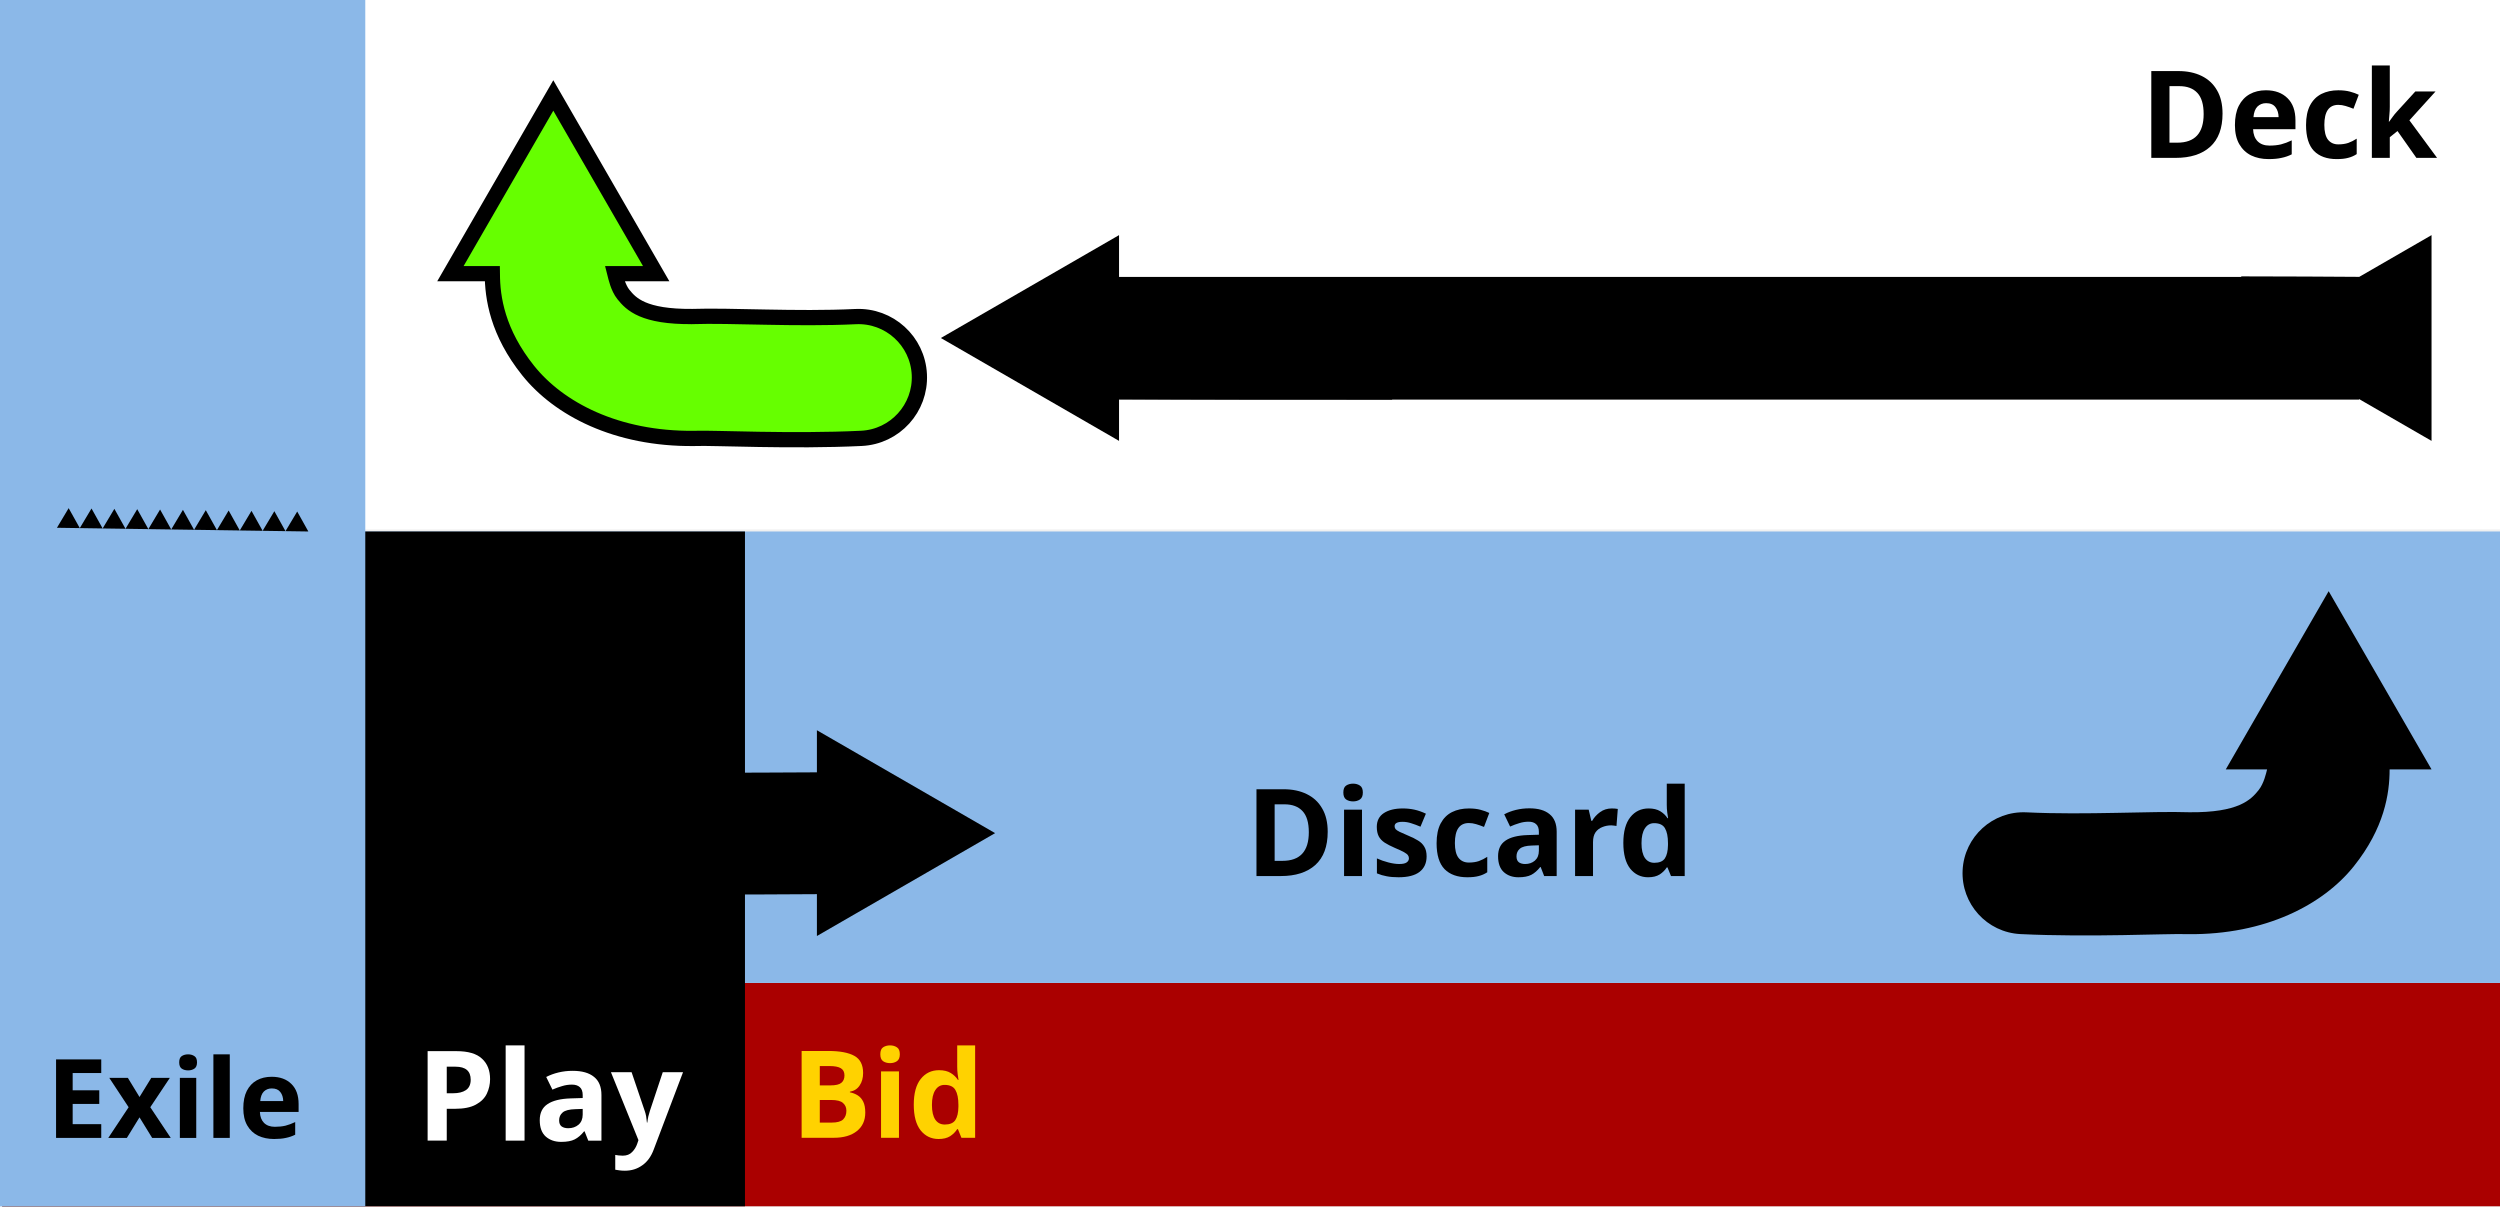
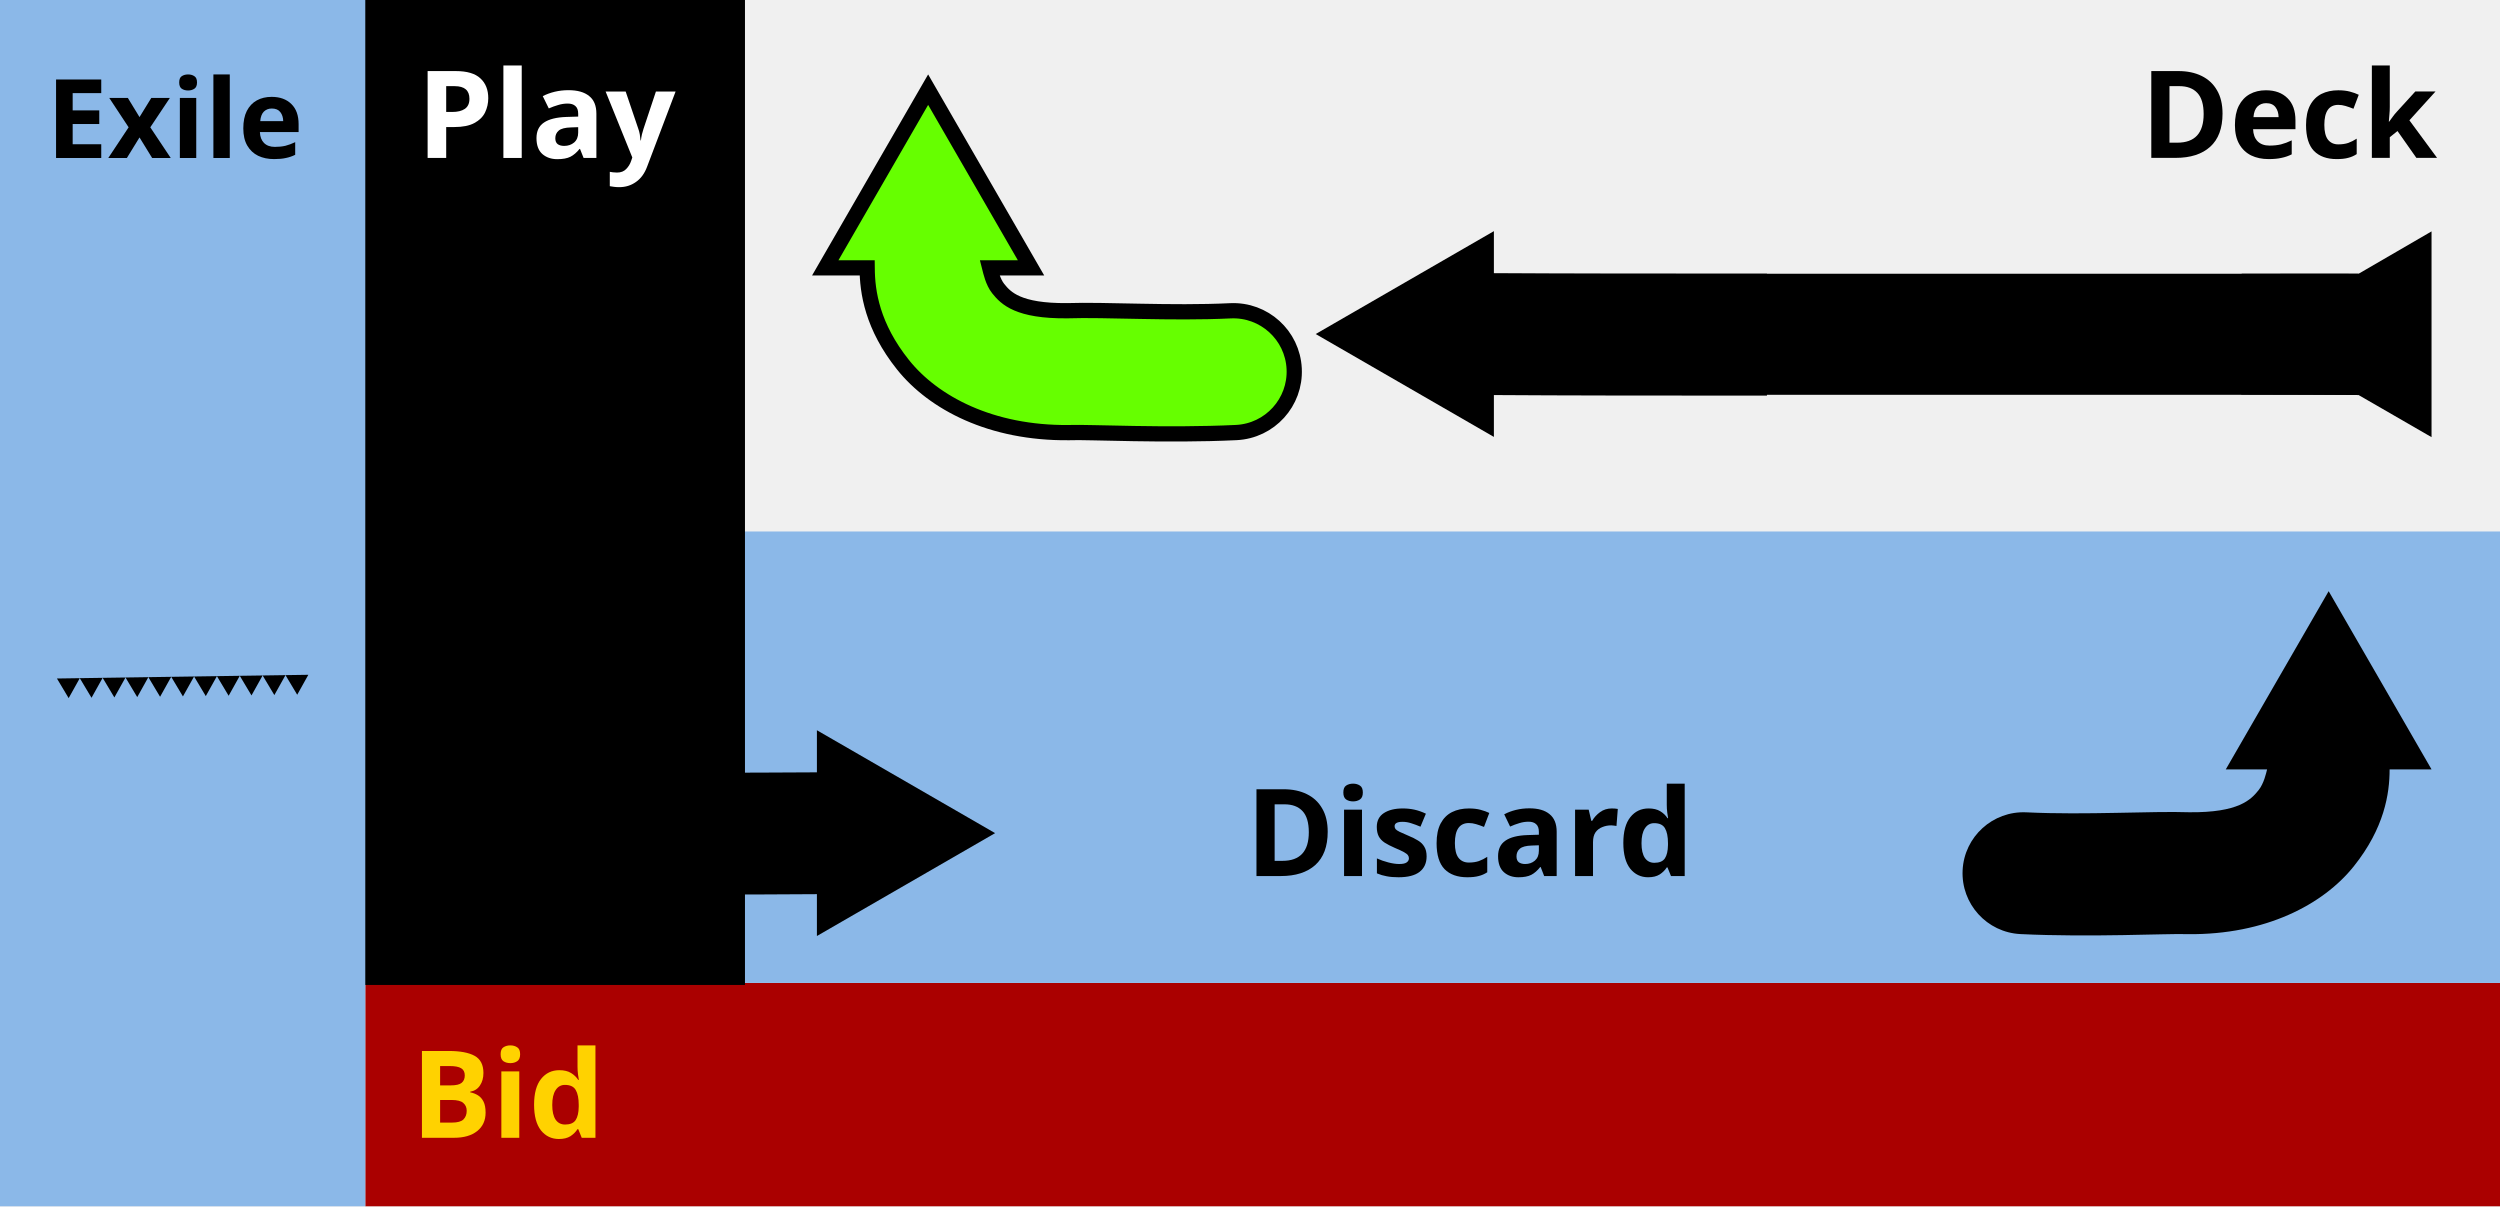
<svg xmlns="http://www.w3.org/2000/svg" width="1640.626" height="791.62" viewBox="0 0 1640.626 791.62" id="svg2" version="1.1" xml:space="preserve">
  <defs id="defs4" />
  <g id="layer1" transform="translate(643.7849,-990.1887)">
-     <g id="g4158" transform="matrix(2,0,0,2,-1800,-1412.362)">
-       <rect transform="rotate(90)" y="-1398.42" x="1523.8" height="819.632" width="73.285" id="rect4183-8-5-9-3-6-3-7-5-6-1-7-1-1-3-9-7-2-5-7-2-6-1-2-2" style="fill:#aa0000;fill-opacity:1;stroke:none;stroke-width:7.158;stroke-linecap:round;stroke-linejoin:round;stroke-miterlimit:4;stroke-dasharray:none;stroke-opacity:1" ry="0" />
-       <rect transform="rotate(90)" y="-1398.42" x="1375.669" height="819.632" width="148.131" id="rect4183-8-5-9-3-6-3-7-5-6-1-7-1-1-3-9-7-2-5-7-2-6-1-2-28-6" style="fill:#8bb8e8;fill-opacity:1;stroke:none;stroke-width:7.158;stroke-linecap:round;stroke-linejoin:round;stroke-miterlimit:4;stroke-dasharray:none;stroke-opacity:1" ry="0" />
-       <rect transform="rotate(90)" y="-822.551" x="1375.669" height="243.763" width="221.417" id="rect4183-8-5-9-3-6-3-7-5-6-1-7-1-1-3-9-7-2-5-7-2-6-1-2-28-9" style="fill:#000000;fill-opacity:1;stroke:none;stroke-width:5.37;stroke-linecap:round;stroke-linejoin:miter;stroke-miterlimit:4;stroke-dasharray:none;stroke-opacity:1" ry="0" />
-       <g id="g4546" transform="matrix(1.79048,0,0,1.112238,987.1999,-333.313)" style="fill:#b3b3b3" />
-       <g id="g4546-2" transform="matrix(1.79048,0,0,1.112238,1002.289,-238.3101)" style="fill:#b3b3b3" />
-       <g id="g4546-6" transform="matrix(1.79048,0,0,1.112238,860.8159,-50.08474)" style="fill:#b3b3b3" />
-       <g aria-label="SHIP" transform="matrix(0,0.3733333,-0.3733333,0,1081.122,1034.918)" id="text2762" style="font-weight:bold;font-size:85.77px;line-height:1.25;-inkscape-font-specification:'sans-serif, Bold';fill:#ffffff;stroke-width:1.339" />
-       <g id="g4546-60" transform="matrix(1.79048,0,0,1.112238,1002.289,70.54103)" style="fill:#b3b3b3" />
-       <g aria-label="SHIP" transform="matrix(0,0.3733333,-0.3733333,0,1222.595,1155.544)" id="text2762-8" style="font-weight:bold;font-size:85.77px;line-height:1.25;-inkscape-font-specification:'sans-serif, Bold';fill:#ffffff;stroke-width:1.339" />
-       <rect transform="rotate(90)" y="-1398.42" x="1201.276" height="820.312" width="173.713" id="rect4183-8-5-9-3-6-3-7-5-6-1-7-1-1-3-9-7-2-5-7-2-6-1-2-28" style="fill:#ffffff;fill-opacity:1;stroke:none;stroke-width:7.119;stroke-linecap:round;stroke-linejoin:round;stroke-miterlimit:4;stroke-dasharray:none;stroke-opacity:1" ry="0" />
-       <g aria-label="Deck " transform="matrix(1.094299,0,0,1.105731,-110.2742,-123.2605)" id="text15701-9" style="font-weight:600;font-size:36.079px;line-height:1.25;font-family:FreeSans;-inkscape-font-specification:'FreeSans, Semi-Bold';stroke-width:0.455">
-         <path d="m 1295.489,1231.599 q 0,6.53 -3.716,9.85 -3.68,3.283 -10.355,3.283 h -7.288 v -25.76 h 8.082 q 4.041,0 6.999,1.443 2.995,1.443 4.618,4.257 1.66,2.778 1.66,6.927 z m -5.664,0.144 q 0,-4.293 -1.876,-6.278 -1.876,-2.02 -5.448,-2.02 h -2.922 v 16.777 h 2.345 q 7.901,0 7.901,-8.479 z" id="path13756" />
-         <path d="m 1308.514,1224.672 q 4.077,0 6.458,2.345 2.381,2.309 2.381,6.602 v 2.598 h -12.7 q 0.072,2.273 1.335,3.572 1.299,1.299 3.572,1.299 1.912,0 3.464,-0.361 1.551,-0.397 3.211,-1.191 v 4.149 q -1.443,0.722 -3.067,1.046 -1.587,0.361 -3.861,0.361 -2.958,0 -5.231,-1.082 -2.273,-1.119 -3.572,-3.355 -1.299,-2.237 -1.299,-5.628 0,-3.464 1.155,-5.737 1.191,-2.309 3.283,-3.464 2.093,-1.155 4.871,-1.155 z m 0.036,3.824 q -1.551,0 -2.598,1.01 -1.01,1.01 -1.191,3.139 h 7.54 q -0.036,-1.804 -0.938,-2.958 -0.902,-1.191 -2.814,-1.191 z" id="path13758" />
-         <path d="m 1329.728,1245.093 q -4.402,0 -6.819,-2.417 -2.381,-2.453 -2.381,-7.685 0,-3.608 1.227,-5.881 1.227,-2.273 3.391,-3.355 2.201,-1.082 5.051,-1.082 2.02,0 3.5,0.397 1.515,0.397 2.634,0.938 l -1.587,4.149 q -1.263,-0.505 -2.381,-0.83 -1.082,-0.325 -2.165,-0.325 -4.185,0 -4.185,5.953 0,2.958 1.082,4.365 1.118,1.407 3.103,1.407 1.696,0 2.994,-0.433 1.299,-0.469 2.526,-1.263 v 4.582 q -1.227,0.794 -2.598,1.119 -1.335,0.361 -3.392,0.361 z" id="path13760" />
-         <path d="m 1345.639,1229.579 q 0,1.118 -0.108,2.237 -0.072,1.082 -0.18,2.201 h 0.072 q 0.541,-0.758 1.118,-1.515 0.577,-0.794 1.227,-1.479 l 5.52,-5.989 h 6.061 l -7.829,8.551 8.298,11.148 h -6.206 l -5.664,-7.973 -2.309,1.84 v 6.133 h -5.376 v -27.42 h 5.376 z" id="path13762" />
+     <rect transform="rotate(90)" y="-996.841" x="1635.238" height="1400.908" width="146.571" id="rect4183-8-5-9-3-6-3-7-5-6-1-7-1-1-3-9-7-2-5-7-2-6-1-2-2" style="fill:#aa0000;fill-opacity:1;stroke:none;stroke-width:13.235;stroke-linecap:round;stroke-linejoin:round;stroke-miterlimit:4;stroke-dasharray:none;stroke-opacity:1" ry="0" />
+     <rect transform="rotate(90)" y="-996.841" x="1338.976" height="1639.264" width="296.262" id="rect4183-8-5-9-3-6-3-7-5-6-1-7-1-1-3-9-7-2-5-7-2-6-1-2-28-6" style="fill:#8bb8e8;fill-opacity:1;stroke:none;stroke-width:14.316;stroke-linecap:round;stroke-linejoin:round;stroke-miterlimit:4;stroke-dasharray:none;stroke-opacity:1" ry="0" />
+     <rect transform="rotate(90)" y="154.898" x="990.189" height="487.526" width="646.377" id="rect4183-8-5-9-3-6-3-7-5-6-1-7-1-1-3-9-7-2-5-7-2-6-1-2-28-9" style="fill:#000000;fill-opacity:1;stroke:none;stroke-width:12.974;stroke-linecap:round;stroke-linejoin:miter;stroke-miterlimit:4;stroke-dasharray:none;stroke-opacity:1" ry="0" />
+     <g id="g4546" transform="matrix(3.58096,0,0,2.224477,174.3997,-2078.988)" style="fill:#b3b3b3" />
+     <g id="g4546-2" transform="matrix(3.58096,0,0,2.224477,204.5778,-1888.983)" style="fill:#b3b3b3" />
+     <g id="g4546-6" transform="matrix(3.58096,0,0,2.224477,-78.36814,-1512.532)" style="fill:#b3b3b3" />
+     <g aria-label="SHIP" transform="matrix(0,0.7466666,-0.7466666,0,362.2432,657.4747)" id="text2762" style="font-weight:bold;font-size:85.77px;line-height:1.25;-inkscape-font-specification:'sans-serif, Bold';fill:#ffffff;stroke-width:1.339" />
+     <g id="g4546-60" transform="matrix(3.58096,0,0,2.224477,204.5778,-1271.28)" style="fill:#b3b3b3" />
+     <g aria-label="SHIP" transform="matrix(0,0.7466667,-0.7466667,0,645.1894,898.7265)" id="text2762-8" style="font-weight:bold;font-size:85.77px;line-height:1.25;-inkscape-font-specification:'sans-serif, Bold';fill:#ffffff;stroke-width:1.339" />
+     <g aria-label="Deck " transform="matrix(2.188597,0,0,2.211462,-2020.548,-1658.883)" id="text15701-9" style="font-weight:600;font-size:36.079px;line-height:1.25;font-family:FreeSans;-inkscape-font-specification:'FreeSans, Semi-Bold';stroke-width:0.455">
+       <path d="m 1295.489,1231.599 q 0,6.53 -3.716,9.85 -3.68,3.283 -10.355,3.283 h -7.288 v -25.76 h 8.082 q 4.041,0 6.999,1.443 2.995,1.443 4.618,4.257 1.66,2.778 1.66,6.927 z m -5.664,0.144 q 0,-4.293 -1.876,-6.278 -1.876,-2.02 -5.448,-2.02 h -2.922 v 16.777 h 2.345 q 7.901,0 7.901,-8.479 z" id="path13756" />
+       <path d="m 1308.514,1224.672 q 4.077,0 6.458,2.345 2.381,2.309 2.381,6.602 v 2.598 h -12.7 q 0.072,2.273 1.335,3.572 1.299,1.299 3.572,1.299 1.912,0 3.464,-0.361 1.551,-0.397 3.211,-1.191 v 4.149 q -1.443,0.722 -3.067,1.046 -1.587,0.361 -3.861,0.361 -2.958,0 -5.231,-1.082 -2.273,-1.119 -3.572,-3.355 -1.299,-2.237 -1.299,-5.628 0,-3.464 1.155,-5.737 1.191,-2.309 3.283,-3.464 2.093,-1.155 4.871,-1.155 z m 0.036,3.824 q -1.551,0 -2.598,1.01 -1.01,1.01 -1.191,3.139 h 7.54 q -0.036,-1.804 -0.938,-2.958 -0.902,-1.191 -2.814,-1.191 z" id="path13758" />
+       <path d="m 1329.728,1245.093 q -4.402,0 -6.819,-2.417 -2.381,-2.453 -2.381,-7.685 0,-3.608 1.227,-5.881 1.227,-2.273 3.391,-3.355 2.201,-1.082 5.051,-1.082 2.02,0 3.5,0.397 1.515,0.397 2.634,0.938 l -1.587,4.149 q -1.263,-0.505 -2.381,-0.83 -1.082,-0.325 -2.165,-0.325 -4.185,0 -4.185,5.953 0,2.958 1.082,4.365 1.118,1.407 3.103,1.407 1.696,0 2.994,-0.433 1.299,-0.469 2.526,-1.263 v 4.582 q -1.227,0.794 -2.598,1.119 -1.335,0.361 -3.392,0.361 z" id="path13760" />
+       <path d="m 1345.639,1229.579 q 0,1.118 -0.108,2.237 -0.072,1.082 -0.18,2.201 h 0.072 q 0.541,-0.758 1.118,-1.515 0.577,-0.794 1.227,-1.479 l 5.52,-5.989 h 6.061 l -7.829,8.551 8.298,11.148 h -6.206 l -5.664,-7.973 -2.309,1.84 v 6.133 h -5.376 v -27.42 h 5.376 z" id="path13762" />
+     </g>
+     <path id="path283-2-6" style="color:#000000;fill:#000000;fill-opacity:1;fill-rule:evenodd;stroke-width:2.2;stroke-linecap:round;-inkscape-stroke:none" d="m 884.396,1378.16 67.518,116.945 h -27.514 v 0.566 -0.566 c 0,15.941 -3.445,38.505 -23.508,63.598 -20.063,25.092 -57.894,45.026 -108.69,44.529 h -0.59 l -0.592,-0.024 c -11.806,-0.465 -62.808,2.196 -108.807,-0.022 a 40,40 0 0 1 -38.031,-41.873 40,40 0 0 1 41.873,-38.031 c 39.232,1.886 81.819,-0.929 107.117,-0.05 -0.066,-6e-4 -0.124,0 -0.19,0 l 1.182,0.026 c -0.317,-0.022 -0.67,-0.022 -0.992,-0.028 32.112,0.279 40.172,-8.163 45.233,-14.492 3.54,-4.428 4.995,-11.296 5.59,-13.635 h -27.115 z" />
+     <g aria-label="Discard" transform="matrix(2.188597,0,0,2.211462,-1855.978,-1658.883)" id="text15701-9-8-9" style="font-weight:600;font-size:36.079px;line-height:1.25;font-family:FreeSans;-inkscape-font-specification:'FreeSans, Semi-Bold';stroke-width:0.455">
+       <path d="m 951.979,1444.717 q 0,6.53 -3.716,9.85 -3.68,3.283 -10.355,3.283 h -7.288 v -25.76 h 8.082 q 4.041,0 6.999,1.443 2.995,1.443 4.618,4.257 1.66,2.778 1.66,6.927 z m -5.664,0.144 q 0,-4.293 -1.876,-6.278 -1.876,-2.02 -5.448,-2.02 h -2.922 v 16.777 h 2.345 q 7.901,0 7.901,-8.479 z" id="path13741" />
+       <path d="m 959.591,1430.43 q 1.191,0 2.057,0.577 0.866,0.541 0.866,2.057 0,1.479 -0.866,2.057 -0.866,0.577 -2.057,0.577 -1.227,0 -2.093,-0.577 -0.83,-0.577 -0.83,-2.057 0,-1.515 0.83,-2.057 0.866,-0.577 2.093,-0.577 z m 2.67,7.721 v 19.699 h -5.376 v -19.699 z" id="path13743" />
+       <path d="m 981.636,1452.005 q 0,2.994 -2.129,4.618 -2.093,1.587 -6.278,1.587 -2.057,0 -3.536,-0.289 -1.479,-0.253 -2.958,-0.866 v -4.438 q 1.587,0.722 3.428,1.191 1.84,0.469 3.247,0.469 1.587,0 2.237,-0.469 0.685,-0.469 0.685,-1.227 0,-0.505 -0.289,-0.902 -0.253,-0.397 -1.155,-0.902 -0.902,-0.505 -2.814,-1.299 -1.84,-0.794 -3.031,-1.551 -1.191,-0.794 -1.768,-1.876 -0.577,-1.118 -0.577,-2.778 0,-2.742 2.129,-4.113 2.129,-1.371 5.664,-1.371 1.84,0 3.5,0.361 1.66,0.361 3.428,1.191 l -1.624,3.861 q -1.443,-0.613 -2.742,-1.01 -1.299,-0.433 -2.634,-0.433 -2.381,0 -2.381,1.299 0,0.469 0.289,0.866 0.325,0.361 1.191,0.794 0.902,0.433 2.634,1.155 1.696,0.685 2.922,1.443 1.227,0.722 1.876,1.84 0.685,1.082 0.685,2.85 z" id="path13745" />
+       <path d="m 993.83,1458.211 q -4.402,0 -6.819,-2.417 -2.381,-2.453 -2.381,-7.685 0,-3.608 1.227,-5.881 1.227,-2.273 3.391,-3.355 2.201,-1.082 5.051,-1.082 2.02,0 3.5,0.397 1.515,0.397 2.634,0.938 l -1.587,4.149 q -1.263,-0.505 -2.381,-0.83 -1.082,-0.325 -2.165,-0.325 -4.185,0 -4.185,5.953 0,2.958 1.082,4.365 1.118,1.407 3.103,1.407 1.696,0 2.995,-0.433 1.299,-0.469 2.526,-1.263 v 4.582 q -1.227,0.794 -2.598,1.119 -1.335,0.361 -3.391,0.361 z" id="path13747" />
+       <path d="m 1012.447,1437.754 q 3.969,0 6.061,1.732 2.129,1.696 2.129,5.231 v 13.133 h -3.752 l -1.046,-2.67 h -0.144 q -1.263,1.587 -2.67,2.309 -1.407,0.722 -3.861,0.722 -2.634,0 -4.366,-1.515 -1.732,-1.551 -1.732,-4.726 0,-3.139 2.201,-4.618 2.201,-1.515 6.602,-1.66 l 3.428,-0.108 v -0.866 q 0,-1.551 -0.83,-2.273 -0.794,-0.722 -2.237,-0.722 -1.443,0 -2.814,0.433 -1.371,0.397 -2.742,1.01 l -1.768,-3.644 q 1.587,-0.83 3.5,-1.299 1.948,-0.469 4.041,-0.469 z m 0.758,11.04 q -2.598,0.072 -3.608,0.938 -1.01,0.866 -1.01,2.273 0,1.227 0.722,1.768 0.722,0.505 1.876,0.505 1.732,0 2.922,-1.01 1.191,-1.046 1.191,-2.922 v -1.623 z" id="path13749" />
+       <path d="m 1037.161,1437.79 q 0.397,0 0.938,0.036 0.541,0.036 0.866,0.108 l -0.397,5.051 q -0.253,-0.072 -0.758,-0.108 -0.469,-0.072 -0.83,-0.072 -1.371,0 -2.634,0.505 -1.263,0.469 -2.057,1.551 -0.758,1.082 -0.758,2.958 v 10.03 h -5.376 v -19.699 h 4.077 l 0.794,3.319 h 0.253 q 0.866,-1.515 2.381,-2.598 1.515,-1.082 3.5,-1.082 z" id="path13751" />
+       <path d="m 1048.057,1458.211 q -3.283,0 -5.376,-2.562 -2.057,-2.598 -2.057,-7.613 0,-5.051 2.093,-7.649 2.093,-2.598 5.484,-2.598 2.129,0 3.5,0.83 1.371,0.83 2.165,2.057 h 0.18 q -0.108,-0.577 -0.253,-1.66 -0.144,-1.118 -0.144,-2.273 v -6.314 h 5.376 v 27.42 h -4.113 l -1.046,-2.562 h -0.216 q -0.794,1.227 -2.129,2.092 -1.335,0.83 -3.464,0.83 z m 1.876,-4.293 q 2.237,0 3.139,-1.299 0.902,-1.335 0.938,-3.969 v -0.577 q 0,-2.886 -0.902,-4.402 -0.866,-1.515 -3.247,-1.515 -1.768,0 -2.778,1.551 -1.01,1.515 -1.01,4.402 0,2.886 1.01,4.366 1.01,1.443 2.85,1.443 z" id="path13753" />
+     </g>
+     <path id="path4788-2-6-6-6" style="fill:#000000;fill-opacity:1;stroke:none;stroke-width:22.727;stroke-dasharray:none;stroke-dashoffset:0;stroke-opacity:0.511" d="m -107.69,1604.45 116.943,-67.518 -116.943,-67.518 v 27.617 c -44.283,0.307 -108.445,0.364 -179.205,0.336 v 79.982 c 71.001,0.024 134.477,-0.052 179.205,-0.369 z" />
+     <g aria-label="Bid" transform="matrix(0.9948167,0,0,1.00521,261.3788,795.8879)" id="text15701-9-8" style="font-weight:600;font-size:79.374px;line-height:1.25;font-family:FreeSans;-inkscape-font-specification:'FreeSans, Semi-Bold';fill:#ffd200;stroke-width:1">
+       <path d="m -613.916,879.423 q 11.35,0 17.145,3.175 5.794,3.175 5.794,11.192 0,4.842 -2.302,8.175 -2.222,3.334 -6.429,4.048 v 0.397 q 2.857,0.556 5.159,1.984 2.302,1.429 3.651,4.127 1.349,2.699 1.349,7.144 0,7.699 -5.556,12.065 -5.556,4.366 -15.24,4.366 h -21.193 v -56.673 z m 1.349,22.463 q 5.239,0 7.223,-1.667 2.064,-1.667 2.064,-4.842 0,-3.254 -2.381,-4.683 -2.381,-1.429 -7.541,-1.429 h -6.35 v 12.62 z m -6.985,9.525 v 14.764 h 7.858 q 5.397,0 7.541,-2.064 2.143,-2.143 2.143,-5.636 0,-3.175 -2.222,-5.08 -2.143,-1.984 -7.858,-1.984 z" id="path13094" />
+       <path d="m -573.197,875.772 q 2.619,0 4.524,1.27 1.905,1.191 1.905,4.524 0,3.254 -1.905,4.524 -1.905,1.27 -4.524,1.27 -2.699,0 -4.604,-1.27 -1.826,-1.27 -1.826,-4.524 0,-3.334 1.826,-4.524 1.905,-1.27 4.604,-1.27 z m 5.874,16.986 v 43.338 h -11.827 v -43.338 z" id="path13096" />
+       <path d="m -541.21,936.89 q -7.223,0 -11.827,-5.636 -4.524,-5.715 -4.524,-16.748 0,-11.112 4.604,-16.827 4.604,-5.715 12.065,-5.715 4.683,0 7.699,1.826 3.016,1.826 4.762,4.524 h 0.397 q -0.238,-1.27 -0.556,-3.651 -0.318,-2.461 -0.318,-5.001 v -13.89 h 11.827 v 60.324 h -9.049 l -2.302,-5.636 h -0.476 q -1.746,2.699 -4.683,4.604 -2.937,1.826 -7.62,1.826 z m 4.127,-9.445 q 4.921,0 6.906,-2.857 1.984,-2.937 2.064,-8.731 v -1.27 q 0,-6.35 -1.984,-9.684 -1.905,-3.334 -7.144,-3.334 -3.889,0 -6.112,3.413 -2.222,3.334 -2.222,9.684 0,6.35 2.222,9.604 2.222,3.175 6.271,3.175 z" id="path13098" />
+     </g>
+     <rect transform="matrix(0,-1,-1,0,0,0)" y="404.067" x="-1781.809" height="239.717" width="791.62" id="rect4183-8-5-9-3-6-3-7-5-6-1-7-1-1-3-9-7-2-5-7-2-6-1-2-28-9-3-7" style="fill:#8bb8e8;fill-opacity:1;stroke:none;stroke-width:10.789;stroke-linecap:round;stroke-linejoin:miter;stroke-miterlimit:4;stroke-dasharray:none;stroke-opacity:1" ry="0" />
+     <g aria-label="Play" transform="matrix(1.017002,0,0,1.006074,279.1159,-493.7303)" id="text15701-9-5" style="font-weight:600;font-size:79.374px;line-height:1.25;font-family:FreeSans;-inkscape-font-specification:'FreeSans, Semi-Bold';fill:#ffffff;stroke:none;stroke-width:0.96">
+       <path d="m -613.439,1521.32 q 10.954,0 15.954,4.762 5.08,4.683 5.08,12.938 0,4.921 -2.064,9.287 -2.064,4.286 -6.906,6.905 -4.762,2.619 -13.017,2.619 h -5.159 v 20.161 h -11.985 v -56.673 z m -0.635,9.842 h -5.477 v 16.827 h 3.969 q 5.08,0 8.017,-1.984 3.016,-2.064 3.016,-6.588 0,-8.255 -9.525,-8.255 z" id="path13110" style="fill:#ffffff;stroke:none;stroke-width:0.96" />
+       <path d="m -570.815,1577.993 h -11.827 v -60.324 h 11.827 z" id="path13112" style="fill:#ffffff;stroke:none;stroke-width:0.96" />
+       <path d="m -540.653,1533.782 q 8.731,0 13.335,3.81 4.683,3.731 4.683,11.509 v 28.892 h -8.255 l -2.302,-5.874 h -0.318 q -2.778,3.492 -5.874,5.08 -3.096,1.587 -8.493,1.587 -5.794,0 -9.604,-3.334 -3.81,-3.413 -3.81,-10.398 0,-6.905 4.842,-10.16 4.842,-3.334 14.525,-3.651 l 7.541,-0.238 v -1.905 q 0,-3.413 -1.826,-5 -1.746,-1.587 -4.921,-1.587 -3.175,0 -6.191,0.953 -3.016,0.873 -6.032,2.222 l -3.889,-8.017 q 3.492,-1.826 7.699,-2.857 4.286,-1.032 8.89,-1.032 z m 1.667,24.288 q -5.715,0.159 -7.937,2.064 -2.222,1.905 -2.222,5 0,2.699 1.587,3.889 1.587,1.111 4.127,1.111 3.81,0 6.429,-2.223 2.619,-2.302 2.619,-6.429 v -3.572 z" id="path13114" style="fill:#ffffff;stroke:none;stroke-width:0.96" />
+       <path d="m -516.682,1534.655 h 12.938 l 8.175,24.368 q 0.635,1.746 0.952,3.651 0.317,1.826 0.476,3.889 h 0.238 q 0.238,-2.064 0.635,-3.889 0.476,-1.905 1.032,-3.651 l 8.017,-24.368 h 12.7 l -18.335,48.894 q -2.461,6.747 -7.223,10.081 -4.683,3.413 -10.874,3.413 -1.984,0 -3.492,-0.238 -1.429,-0.159 -2.54,-0.397 v -9.366 q 0.873,0.159 2.064,0.318 1.27,0.159 2.619,0.159 3.731,0 5.874,-2.302 2.222,-2.223 3.254,-5.397 l 0.714,-2.143 z" id="path13116" style="fill:#ffffff;stroke:none;stroke-width:0.96" />
+     </g>
+     <g aria-label="Play" transform="matrix(0.9948167,0,0,1.00521,-59.52122,-87.73282)" id="text15701-9-5-5-1-4" style="font-weight:600;font-size:79.374px;line-height:1.25;font-family:FreeSans;-inkscape-font-specification:'FreeSans, Semi-Bold';fill:#000000;fill-opacity:1;stroke-width:1">
+       <g aria-label="Exile" transform="scale(1.00521,0.9948168)" id="text2388-9" style="font-weight:bold;font-size:72.152px;font-family:'Atkinson Hyperlegible Next';-inkscape-font-specification:'Atkinson Hyperlegible Next Bold';fill:#000000;fill-opacity:1;stroke-width:4.153">
+         <path d="m -517.818,1181.605 h -29.655 v -51.517 h 29.655 v 8.947 h -18.76 v 11.328 h 17.461 v 8.947 h -17.461 v 13.276 h 18.76 z" style="font-family:'Noto Sans';-inkscape-font-specification:'Noto Sans, Bold';fill:#000000;fill-opacity:1" id="path5703" />
+         <path d="m -499.853,1161.474 -12.699,-19.265 h 12.194 l 7.648,12.555 7.72,-12.555 h 12.194 l -12.843,19.265 13.42,20.131 h -12.194 l -8.298,-13.492 -8.298,13.492 h -12.194 z" style="font-family:'Noto Sans';-inkscape-font-specification:'Noto Sans, Bold';fill:#000000;fill-opacity:1" id="path5705" />
+         <path d="m -460.818,1126.769 q 2.381,0 4.113,1.154 1.732,1.082 1.732,4.113 0,2.958 -1.732,4.113 -1.732,1.154 -4.113,1.154 -2.453,0 -4.185,-1.154 -1.659,-1.155 -1.659,-4.113 0,-3.03 1.659,-4.113 1.732,-1.154 4.185,-1.154 z m 5.339,15.441 v 39.395 h -10.751 v -39.395 z" style="font-family:'Noto Sans';-inkscape-font-specification:'Noto Sans, Bold';fill:#000000;fill-opacity:1" id="path5707" />
+         <path d="m -433.472,1181.605 h -10.751 v -54.836 h 10.751 z" style="font-family:'Noto Sans';-inkscape-font-specification:'Noto Sans, Bold';fill:#000000;fill-opacity:1" id="path5709" />
+         <path d="m -405.982,1141.488 q 8.153,0 12.915,4.69 4.762,4.618 4.762,13.204 v 5.195 h -25.398 q 0.144,4.546 2.67,7.143 2.597,2.598 7.143,2.598 3.824,0 6.927,-0.722 3.103,-0.794 6.422,-2.381 v 8.297 q -2.886,1.443 -6.133,2.092 -3.175,0.722 -7.72,0.722 -5.916,0 -10.462,-2.164 -4.546,-2.237 -7.143,-6.71 -2.597,-4.473 -2.597,-11.256 0,-6.927 2.309,-11.472 2.381,-4.618 6.566,-6.927 4.185,-2.309 9.741,-2.309 z m 0.072,7.648 q -3.103,0 -5.195,2.02 -2.02,2.02 -2.381,6.277 h 15.08 q -0.072,-3.608 -1.876,-5.917 -1.804,-2.381 -5.628,-2.381 z" style="font-family:'Noto Sans';-inkscape-font-specification:'Noto Sans, Bold';fill:#000000;fill-opacity:1" id="path5711" />
      </g>
-       <path id="path283-2-6" style="color:#000000;fill:#000000;fill-opacity:1;fill-rule:evenodd;stroke-width:1.1;stroke-linecap:round;-inkscape-stroke:none" d="m 1342.198,1395.261 33.759,58.473 h -13.757 v 0.283 -0.283 c 0,7.971 -1.722,19.253 -11.754,31.799 -10.031,12.546 -28.947,22.513 -54.345,22.265 h -0.295 l -0.296,-0.012 c -5.903,-0.232 -31.404,1.098 -54.403,-0.011 a 20,20 0 0 1 -19.016,-20.936 20,20 0 0 1 20.937,-19.016 c 19.616,0.943 40.91,-0.464 53.559,-0.025 -0.033,-3e-4 -0.062,0 -0.095,0 l 0.591,0.013 c -0.158,-0.011 -0.335,-0.011 -0.496,-0.014 16.056,0.14 20.086,-4.082 22.616,-7.246 1.77,-2.214 2.498,-5.648 2.795,-6.817 h -13.558 z" />
-       <g aria-label="Discard" transform="matrix(1.094299,0,0,1.105731,-27.98895,-123.2605)" id="text15701-9-8-9" style="font-weight:600;font-size:36.079px;line-height:1.25;font-family:FreeSans;-inkscape-font-specification:'FreeSans, Semi-Bold';stroke-width:0.455">
-         <path d="m 951.979,1444.717 q 0,6.53 -3.716,9.85 -3.68,3.283 -10.355,3.283 h -7.288 v -25.76 h 8.082 q 4.041,0 6.999,1.443 2.995,1.443 4.618,4.257 1.66,2.778 1.66,6.927 z m -5.664,0.144 q 0,-4.293 -1.876,-6.278 -1.876,-2.02 -5.448,-2.02 h -2.922 v 16.777 h 2.345 q 7.901,0 7.901,-8.479 z" id="path13741" />
-         <path d="m 959.591,1430.43 q 1.191,0 2.057,0.577 0.866,0.541 0.866,2.057 0,1.479 -0.866,2.057 -0.866,0.577 -2.057,0.577 -1.227,0 -2.093,-0.577 -0.83,-0.577 -0.83,-2.057 0,-1.515 0.83,-2.057 0.866,-0.577 2.093,-0.577 z m 2.67,7.721 v 19.699 h -5.376 v -19.699 z" id="path13743" />
-         <path d="m 981.636,1452.005 q 0,2.994 -2.129,4.618 -2.093,1.587 -6.278,1.587 -2.057,0 -3.536,-0.289 -1.479,-0.253 -2.958,-0.866 v -4.438 q 1.587,0.722 3.428,1.191 1.84,0.469 3.247,0.469 1.587,0 2.237,-0.469 0.685,-0.469 0.685,-1.227 0,-0.505 -0.289,-0.902 -0.253,-0.397 -1.155,-0.902 -0.902,-0.505 -2.814,-1.299 -1.84,-0.794 -3.031,-1.551 -1.191,-0.794 -1.768,-1.876 -0.577,-1.118 -0.577,-2.778 0,-2.742 2.129,-4.113 2.129,-1.371 5.664,-1.371 1.84,0 3.5,0.361 1.66,0.361 3.428,1.191 l -1.624,3.861 q -1.443,-0.613 -2.742,-1.01 -1.299,-0.433 -2.634,-0.433 -2.381,0 -2.381,1.299 0,0.469 0.289,0.866 0.325,0.361 1.191,0.794 0.902,0.433 2.634,1.155 1.696,0.685 2.922,1.443 1.227,0.722 1.876,1.84 0.685,1.082 0.685,2.85 z" id="path13745" />
-         <path d="m 993.83,1458.211 q -4.402,0 -6.819,-2.417 -2.381,-2.453 -2.381,-7.685 0,-3.608 1.227,-5.881 1.227,-2.273 3.391,-3.355 2.201,-1.082 5.051,-1.082 2.02,0 3.5,0.397 1.515,0.397 2.634,0.938 l -1.587,4.149 q -1.263,-0.505 -2.381,-0.83 -1.082,-0.325 -2.165,-0.325 -4.185,0 -4.185,5.953 0,2.958 1.082,4.365 1.118,1.407 3.103,1.407 1.696,0 2.995,-0.433 1.299,-0.469 2.526,-1.263 v 4.582 q -1.227,0.794 -2.598,1.119 -1.335,0.361 -3.391,0.361 z" id="path13747" />
-         <path d="m 1012.447,1437.754 q 3.969,0 6.061,1.732 2.129,1.696 2.129,5.231 v 13.133 h -3.752 l -1.046,-2.67 h -0.144 q -1.263,1.587 -2.67,2.309 -1.407,0.722 -3.861,0.722 -2.634,0 -4.366,-1.515 -1.732,-1.551 -1.732,-4.726 0,-3.139 2.201,-4.618 2.201,-1.515 6.602,-1.66 l 3.428,-0.108 v -0.866 q 0,-1.551 -0.83,-2.273 -0.794,-0.722 -2.237,-0.722 -1.443,0 -2.814,0.433 -1.371,0.397 -2.742,1.01 l -1.768,-3.644 q 1.587,-0.83 3.5,-1.299 1.948,-0.469 4.041,-0.469 z m 0.758,11.04 q -2.598,0.072 -3.608,0.938 -1.01,0.866 -1.01,2.273 0,1.227 0.722,1.768 0.722,0.505 1.876,0.505 1.732,0 2.922,-1.01 1.191,-1.046 1.191,-2.922 v -1.623 z" id="path13749" />
-         <path d="m 1037.161,1437.79 q 0.397,0 0.938,0.036 0.541,0.036 0.866,0.108 l -0.397,5.051 q -0.253,-0.072 -0.758,-0.108 -0.469,-0.072 -0.83,-0.072 -1.371,0 -2.634,0.505 -1.263,0.469 -2.057,1.551 -0.758,1.082 -0.758,2.958 v 10.03 h -5.376 v -19.699 h 4.077 l 0.794,3.319 h 0.253 q 0.866,-1.515 2.381,-2.598 1.515,-1.082 3.5,-1.082 z" id="path13751" />
-         <path d="m 1048.057,1458.211 q -3.283,0 -5.376,-2.562 -2.057,-2.598 -2.057,-7.613 0,-5.051 2.093,-7.649 2.093,-2.598 5.484,-2.598 2.129,0 3.5,0.83 1.371,0.83 2.165,2.057 h 0.18 q -0.108,-0.577 -0.253,-1.66 -0.144,-1.118 -0.144,-2.273 v -6.314 h 5.376 v 27.42 h -4.113 l -1.046,-2.562 h -0.216 q -0.794,1.227 -2.129,2.092 -1.335,0.83 -3.464,0.83 z m 1.876,-4.293 q 2.237,0 3.139,-1.299 0.902,-1.335 0.938,-3.969 v -0.577 q 0,-2.886 -0.902,-4.402 -0.866,-1.515 -3.247,-1.515 -1.768,0 -2.778,1.551 -1.01,1.515 -1.01,4.402 0,2.886 1.01,4.366 1.01,1.443 2.85,1.443 z" id="path13753" />
-       </g>
-       <path id="path283-2" style="color:#000000;fill:#66ff00;fill-opacity:1;fill-rule:evenodd;stroke:#000000;stroke-width:5;stroke-linecap:round;stroke-dasharray:none" d="m 759.659,1232.598 -33.759,58.473 h 13.757 l 0.004,0.283 -0.002,-0.283 c 0,7.971 1.722,19.253 11.754,31.799 10.032,12.546 28.947,22.513 54.345,22.265 h 0.295 l 0.296,-0.012 c 5.903,-0.233 31.404,1.098 54.403,-0.011 a 20,20 0 0 0 19.016,-20.937 20,20 0 0 0 -20.937,-19.015 c -19.616,0.943 -40.91,-0.465 -53.559,-0.025 0.033,-4e-4 0.062,0 0.095,9e-4 l -0.591,0.013 c 0.158,-0.011 0.335,-0.011 0.496,-0.014 -16.056,0.14 -20.086,-4.081 -22.616,-7.246 -1.77,-2.214 -2.498,-5.648 -2.795,-6.817 h 13.558 z" />
-       <path id="path4788-2-6-6" style="fill:#000000;fill-opacity:1;stroke:none;stroke-width:11.364;stroke-dasharray:none;stroke-dashoffset:0;stroke-opacity:0.511" d="m 945.294,1345.942 -58.472,-33.759 58.472,-33.759 v 13.809 c 22.141,0.154 54.222,0.182 89.603,0.168 v 39.991 c -35.5,0.012 -67.239,-0.026 -89.603,-0.184 z" />
-       <path id="path4788-2-6-6-6" style="fill:#000000;fill-opacity:1;stroke:none;stroke-width:11.364;stroke-dasharray:none;stroke-dashoffset:0;stroke-opacity:0.511" d="m 846.155,1508.406 58.472,-33.759 -58.472,-33.759 v 13.809 c -22.141,0.154 -54.222,0.182 -89.603,0.168 v 39.991 c 35.501,0.012 67.239,-0.026 89.603,-0.185 z" />
-       <path id="path4788-2-6-7" style="fill:#000000;fill-opacity:1;stroke:none;stroke-width:11.364;stroke-dasharray:none;stroke-dashoffset:0;stroke-opacity:0.511" d="m 1375.957,1345.942 -23.935,-13.818 c -9.999,-0.086 -23.119,-0.136 -38.507,-0.162 v -39.99 c 15.37,0.027 28.488,0.082 38.684,0.169 l 23.758,-13.716 z" />
-       <rect style="fill:#000000;stroke-width:6.672;stroke-linecap:round;stroke-opacity:0.153" id="rect630" width="406.905" height="40.252" x="945.294" y="-1332.393" transform="scale(1,-1)" />
-       <g aria-label="Bid" transform="matrix(0.4974084,0,0,0.5026051,1155.274,1104.125)" id="text15701-9-8" style="font-weight:600;font-size:79.374px;line-height:1.25;font-family:FreeSans;-inkscape-font-specification:'FreeSans, Semi-Bold';fill:#ffd200;stroke-width:1">
-         <path d="m -613.916,879.423 q 11.35,0 17.145,3.175 5.794,3.175 5.794,11.192 0,4.842 -2.302,8.175 -2.222,3.334 -6.429,4.048 v 0.397 q 2.857,0.556 5.159,1.984 2.302,1.429 3.651,4.127 1.349,2.699 1.349,7.144 0,7.699 -5.556,12.065 -5.556,4.366 -15.24,4.366 h -21.193 v -56.673 z m 1.349,22.463 q 5.239,0 7.223,-1.667 2.064,-1.667 2.064,-4.842 0,-3.254 -2.381,-4.683 -2.381,-1.429 -7.541,-1.429 h -6.35 v 12.62 z m -6.985,9.525 v 14.764 h 7.858 q 5.397,0 7.541,-2.064 2.143,-2.143 2.143,-5.636 0,-3.175 -2.222,-5.08 -2.143,-1.984 -7.858,-1.984 z" id="path13094" />
-         <path d="m -573.197,875.772 q 2.619,0 4.524,1.27 1.905,1.191 1.905,4.524 0,3.254 -1.905,4.524 -1.905,1.27 -4.524,1.27 -2.699,0 -4.604,-1.27 -1.826,-1.27 -1.826,-4.524 0,-3.334 1.826,-4.524 1.905,-1.27 4.604,-1.27 z m 5.874,16.986 v 43.338 h -11.827 v -43.338 z" id="path13096" />
-         <path d="m -541.21,936.89 q -7.223,0 -11.827,-5.636 -4.524,-5.715 -4.524,-16.748 0,-11.112 4.604,-16.827 4.604,-5.715 12.065,-5.715 4.683,0 7.699,1.826 3.016,1.826 4.762,4.524 h 0.397 q -0.238,-1.27 -0.556,-3.651 -0.318,-2.461 -0.318,-5.001 v -13.89 h 11.827 v 60.324 h -9.049 l -2.302,-5.636 h -0.476 q -1.746,2.699 -4.683,4.604 -2.937,1.826 -7.62,1.826 z m 4.127,-9.445 q 4.921,0 6.906,-2.857 1.984,-2.937 2.064,-8.731 v -1.27 q 0,-6.35 -1.984,-9.684 -1.905,-3.334 -7.144,-3.334 -3.889,0 -6.112,3.413 -2.222,3.334 -2.222,9.684 0,6.35 2.222,9.604 2.222,3.175 6.271,3.175 z" id="path13098" />
-       </g>
-       <rect transform="rotate(90)" y="-697.966" x="1201.275" height="119.859" width="395.81" id="rect4183-8-5-9-3-6-3-7-5-6-1-7-1-1-3-9-7-2-5-7-2-6-1-2-28-9-3-7" style="fill:#8bb8e8;fill-opacity:1;stroke:none;stroke-width:5.394;stroke-linecap:round;stroke-linejoin:miter;stroke-miterlimit:4;stroke-dasharray:none;stroke-opacity:1" ry="0" />
-       <g aria-label="Play" transform="matrix(0.5237387,0,0,0.5181107,1049.181,757.9718)" id="text15701-9-5" style="font-weight:600;font-size:79.374px;line-height:1.25;font-family:FreeSans;-inkscape-font-specification:'FreeSans, Semi-Bold';fill:#ffffff;stroke:none;stroke-width:0.96">
-         <path d="m -613.439,1521.32 q 10.954,0 15.954,4.762 5.08,4.683 5.08,12.938 0,4.921 -2.064,9.287 -2.064,4.286 -6.906,6.905 -4.762,2.619 -13.017,2.619 h -5.159 v 20.161 h -11.985 v -56.673 z m -0.635,9.842 h -5.477 v 16.827 h 3.969 q 5.08,0 8.017,-1.984 3.016,-2.064 3.016,-6.588 0,-8.255 -9.525,-8.255 z" id="path13110" style="fill:#ffffff;stroke:none;stroke-width:0.96" />
-         <path d="m -570.815,1577.993 h -11.827 v -60.324 h 11.827 z" id="path13112" style="fill:#ffffff;stroke:none;stroke-width:0.96" />
-         <path d="m -540.653,1533.782 q 8.731,0 13.335,3.81 4.683,3.731 4.683,11.509 v 28.892 h -8.255 l -2.302,-5.874 h -0.318 q -2.778,3.492 -5.874,5.08 -3.096,1.587 -8.493,1.587 -5.794,0 -9.604,-3.334 -3.81,-3.413 -3.81,-10.398 0,-6.905 4.842,-10.16 4.842,-3.334 14.525,-3.651 l 7.541,-0.238 v -1.905 q 0,-3.413 -1.826,-5 -1.746,-1.587 -4.921,-1.587 -3.175,0 -6.191,0.953 -3.016,0.873 -6.032,2.222 l -3.889,-8.017 q 3.492,-1.826 7.699,-2.857 4.286,-1.032 8.89,-1.032 z m 1.667,24.288 q -5.715,0.159 -7.937,2.064 -2.222,1.905 -2.222,5 0,2.699 1.587,3.889 1.587,1.111 4.127,1.111 3.81,0 6.429,-2.223 2.619,-2.302 2.619,-6.429 v -3.572 z" id="path13114" style="fill:#ffffff;stroke:none;stroke-width:0.96" />
-         <path d="m -516.682,1534.655 h 12.938 l 8.175,24.368 q 0.635,1.746 0.952,3.651 0.317,1.826 0.476,3.889 h 0.238 q 0.238,-2.064 0.635,-3.889 0.476,-1.905 1.032,-3.651 l 8.017,-24.368 h 12.7 l -18.335,48.894 q -2.461,6.747 -7.223,10.081 -4.683,3.413 -10.874,3.413 -1.984,0 -3.492,-0.238 -1.429,-0.159 -2.54,-0.397 v -9.366 q 0.873,0.159 2.064,0.318 1.27,0.159 2.619,0.159 3.731,0 5.874,-2.302 2.222,-2.223 3.254,-5.397 l 0.714,-2.143 z" id="path13116" style="fill:#ffffff;stroke:none;stroke-width:0.96" />
-       </g>
-       <g aria-label="Play" transform="matrix(0.4974084,0,0,0.5026051,870.2394,983.8476)" id="text15701-9-5-5-1-4" style="font-weight:600;font-size:79.374px;line-height:1.25;font-family:FreeSans;-inkscape-font-specification:'FreeSans, Semi-Bold';fill:#000000;fill-opacity:1;stroke-width:1">
-         <g aria-label="Exile" transform="scale(1.00521,0.9948168)" id="text2388-9" style="font-weight:bold;font-size:72.152px;font-family:'Atkinson Hyperlegible Next';-inkscape-font-specification:'Atkinson Hyperlegible Next Bold';fill:#000000;fill-opacity:1;stroke-width:4.153">
-           <path d="m -517.818,1181.605 h -29.655 v -51.517 h 29.655 v 8.947 h -18.76 v 11.328 h 17.461 v 8.947 h -17.461 v 13.276 h 18.76 z" style="font-family:'Noto Sans';-inkscape-font-specification:'Noto Sans, Bold';fill:#000000;fill-opacity:1" id="path5703" />
-           <path d="m -499.853,1161.474 -12.699,-19.265 h 12.194 l 7.648,12.555 7.72,-12.555 h 12.194 l -12.843,19.265 13.42,20.131 h -12.194 l -8.298,-13.492 -8.298,13.492 h -12.194 z" style="font-family:'Noto Sans';-inkscape-font-specification:'Noto Sans, Bold';fill:#000000;fill-opacity:1" id="path5705" />
-           <path d="m -460.818,1126.769 q 2.381,0 4.113,1.154 1.732,1.082 1.732,4.113 0,2.958 -1.732,4.113 -1.732,1.154 -4.113,1.154 -2.453,0 -4.185,-1.154 -1.659,-1.155 -1.659,-4.113 0,-3.03 1.659,-4.113 1.732,-1.154 4.185,-1.154 z m 5.339,15.441 v 39.395 h -10.751 v -39.395 z" style="font-family:'Noto Sans';-inkscape-font-specification:'Noto Sans, Bold';fill:#000000;fill-opacity:1" id="path5707" />
-           <path d="m -433.472,1181.605 h -10.751 v -54.836 h 10.751 z" style="font-family:'Noto Sans';-inkscape-font-specification:'Noto Sans, Bold';fill:#000000;fill-opacity:1" id="path5709" />
-           <path d="m -405.982,1141.488 q 8.153,0 12.915,4.69 4.762,4.618 4.762,13.204 v 5.195 h -25.398 q 0.144,4.546 2.67,7.143 2.597,2.598 7.143,2.598 3.824,0 6.927,-0.722 3.103,-0.794 6.422,-2.381 v 8.297 q -2.886,1.443 -6.133,2.092 -3.175,0.722 -7.72,0.722 -5.916,0 -10.462,-2.164 -4.546,-2.237 -7.143,-6.71 -2.597,-4.473 -2.597,-11.256 0,-6.927 2.309,-11.472 2.381,-4.618 6.566,-6.927 4.185,-2.309 9.741,-2.309 z m 0.072,7.648 q -3.103,0 -5.195,2.02 -2.02,2.02 -2.381,6.277 h 15.08 q -0.072,-3.608 -1.876,-5.917 -1.804,-2.381 -5.628,-2.381 z" style="font-family:'Noto Sans';-inkscape-font-specification:'Noto Sans, Bold';fill:#000000;fill-opacity:1" id="path5711" />
-         </g>
-       </g>
-       <g id="g1306" transform="matrix(-0.4999455,-0.0073807,0.0073807,-0.4999455,355.4994,2027.119)">
-         <path style="fill:#000000;fill-opacity:1;stroke-width:4.923;stroke-linecap:round;stroke-dasharray:none;stroke-opacity:0" id="path41847-15-7-4-5" d="m 689.605,474.572 -36.922,-63.95 73.843,0 z" transform="matrix(0.2031325,0,0,0.2031325,-760.8441,1228.907)" />
-         <path style="fill:#000000;fill-opacity:1;stroke-width:4.923;stroke-linecap:round;stroke-dasharray:none;stroke-opacity:0" id="path41847-15-7-4-5-3" d="m 689.605,474.572 -36.922,-63.95 73.843,0 z" transform="matrix(0.2031325,0,0,0.2031325,-745.8441,1228.907)" />
-         <path style="fill:#000000;fill-opacity:1;stroke-width:4.923;stroke-linecap:round;stroke-dasharray:none;stroke-opacity:0" id="path41847-15-7-4-5-3-6" d="m 689.605,474.572 -36.922,-63.95 73.843,0 z" transform="matrix(0.2031325,0,0,0.2031325,-730.8441,1228.907)" />
-         <path style="fill:#000000;fill-opacity:1;stroke-width:4.923;stroke-linecap:round;stroke-dasharray:none;stroke-opacity:0" id="path41847-15-7-4-5-3-7" d="m 689.605,474.572 -36.922,-63.95 73.843,0 z" transform="matrix(0.2031325,0,0,0.2031325,-715.8441,1228.907)" />
-         <path style="fill:#000000;fill-opacity:1;stroke-width:4.923;stroke-linecap:round;stroke-dasharray:none;stroke-opacity:0" id="path41847-15-7-4-5-3-5" d="m 689.605,474.572 -36.922,-63.95 73.843,0 z" transform="matrix(0.2031325,0,0,0.2031325,-700.8441,1228.907)" />
-         <path style="fill:#000000;fill-opacity:1;stroke-width:4.923;stroke-linecap:round;stroke-dasharray:none;stroke-opacity:0" id="path41847-15-7-4-5-3-3" d="m 689.605,474.572 -36.922,-63.95 73.843,0 z" transform="matrix(0.2031325,0,0,0.2031325,-685.8441,1228.907)" />
-         <path style="fill:#000000;fill-opacity:1;stroke-width:4.923;stroke-linecap:round;stroke-dasharray:none;stroke-opacity:0" id="path41847-15-7-4-5-3-2" d="m 689.605,474.572 -36.922,-63.95 73.843,0 z" transform="matrix(0.2031325,0,0,0.2031325,-670.8441,1228.907)" />
-         <path style="fill:#000000;fill-opacity:1;stroke-width:4.923;stroke-linecap:round;stroke-dasharray:none;stroke-opacity:0" id="path41847-15-7-4-5-3-9" d="m 689.605,474.572 -36.922,-63.95 73.843,0 z" transform="matrix(0.2031325,0,0,0.2031325,-655.8441,1228.907)" />
-         <path style="fill:#000000;fill-opacity:1;stroke-width:4.923;stroke-linecap:round;stroke-dasharray:none;stroke-opacity:0" id="path41847-15-7-4-5-3-1" d="m 689.605,474.572 -36.922,-63.95 73.843,0 z" transform="matrix(0.2031325,0,0,0.2031325,-640.8441,1228.907)" />
-         <path style="fill:#000000;fill-opacity:1;stroke-width:4.923;stroke-linecap:round;stroke-dasharray:none;stroke-opacity:0" id="path41847-15-7-4-5-3-27" d="m 689.605,474.572 -36.922,-63.95 73.843,0 z" transform="matrix(0.2031325,0,0,0.2031325,-610.8441,1228.907)" />
-         <path style="fill:#000000;fill-opacity:1;stroke-width:4.923;stroke-linecap:round;stroke-dasharray:none;stroke-opacity:0" id="path41847-15-7-4-5-3-0" d="m 689.605,474.572 -36.922,-63.95 73.843,0 z" transform="matrix(0.2031325,0,0,0.2031325,-625.8441,1228.907)" />
-       </g>
+     </g>
+     <g id="g1306" transform="matrix(-0.999891,0.01476146,0.01476146,0.999891,-1089.001,130.1213)">
+       <path style="fill:#000000;fill-opacity:1;stroke-width:4.923;stroke-linecap:round;stroke-dasharray:none;stroke-opacity:0" id="path41847-15-7-4-5" d="m 689.605,474.572 -36.922,-63.95 73.843,0 z" transform="matrix(0.2031325,0,0,0.2031325,-760.8441,1228.907)" />
+       <path style="fill:#000000;fill-opacity:1;stroke-width:4.923;stroke-linecap:round;stroke-dasharray:none;stroke-opacity:0" id="path41847-15-7-4-5-3" d="m 689.605,474.572 -36.922,-63.95 73.843,0 z" transform="matrix(0.2031325,0,0,0.2031325,-745.8441,1228.907)" />
+       <path style="fill:#000000;fill-opacity:1;stroke-width:4.923;stroke-linecap:round;stroke-dasharray:none;stroke-opacity:0" id="path41847-15-7-4-5-3-6" d="m 689.605,474.572 -36.922,-63.95 73.843,0 z" transform="matrix(0.2031325,0,0,0.2031325,-730.8441,1228.907)" />
+       <path style="fill:#000000;fill-opacity:1;stroke-width:4.923;stroke-linecap:round;stroke-dasharray:none;stroke-opacity:0" id="path41847-15-7-4-5-3-7" d="m 689.605,474.572 -36.922,-63.95 73.843,0 z" transform="matrix(0.2031325,0,0,0.2031325,-715.8441,1228.907)" />
+       <path style="fill:#000000;fill-opacity:1;stroke-width:4.923;stroke-linecap:round;stroke-dasharray:none;stroke-opacity:0" id="path41847-15-7-4-5-3-5" d="m 689.605,474.572 -36.922,-63.95 73.843,0 z" transform="matrix(0.2031325,0,0,0.2031325,-700.8441,1228.907)" />
+       <path style="fill:#000000;fill-opacity:1;stroke-width:4.923;stroke-linecap:round;stroke-dasharray:none;stroke-opacity:0" id="path41847-15-7-4-5-3-3" d="m 689.605,474.572 -36.922,-63.95 73.843,0 z" transform="matrix(0.2031325,0,0,0.2031325,-685.8441,1228.907)" />
+       <path style="fill:#000000;fill-opacity:1;stroke-width:4.923;stroke-linecap:round;stroke-dasharray:none;stroke-opacity:0" id="path41847-15-7-4-5-3-2" d="m 689.605,474.572 -36.922,-63.95 73.843,0 z" transform="matrix(0.2031325,0,0,0.2031325,-670.8441,1228.907)" />
+       <path style="fill:#000000;fill-opacity:1;stroke-width:4.923;stroke-linecap:round;stroke-dasharray:none;stroke-opacity:0" id="path41847-15-7-4-5-3-9" d="m 689.605,474.572 -36.922,-63.95 73.843,0 z" transform="matrix(0.2031325,0,0,0.2031325,-655.8441,1228.907)" />
+       <path style="fill:#000000;fill-opacity:1;stroke-width:4.923;stroke-linecap:round;stroke-dasharray:none;stroke-opacity:0" id="path41847-15-7-4-5-3-1" d="m 689.605,474.572 -36.922,-63.95 73.843,0 z" transform="matrix(0.2031325,0,0,0.2031325,-640.8441,1228.907)" />
+       <path style="fill:#000000;fill-opacity:1;stroke-width:4.923;stroke-linecap:round;stroke-dasharray:none;stroke-opacity:0" id="path41847-15-7-4-5-3-27" d="m 689.605,474.572 -36.922,-63.95 73.843,0 z" transform="matrix(0.2031325,0,0,0.2031325,-610.8441,1228.907)" />
+       <path style="fill:#000000;fill-opacity:1;stroke-width:4.923;stroke-linecap:round;stroke-dasharray:none;stroke-opacity:0" id="path41847-15-7-4-5-3-0" d="m 689.605,474.572 -36.922,-63.95 73.843,0 z" transform="matrix(0.2031325,0,0,0.2031325,-625.8441,1228.907)" />
+     </g>
+     <g id="g1" transform="matrix(0.9999999,0,0,-0.9999999,30.17796,2615.629)">
+       <path id="path283-2" style="color:#000000;fill:#66ff00;fill-opacity:1;fill-rule:evenodd;stroke:#000000;stroke-width:10;stroke-linecap:round;stroke-dasharray:none" d="m -64.87,1566.604 -67.518,-116.945 h 27.514 l 0.008,-0.566 -0.004,0.566 c 0,-15.941 3.445,-38.505 23.508,-63.598 20.063,-25.092 57.894,-45.026 108.689,-44.529 h 0.59 l 0.592,0.024 c 11.806,0.465 62.808,-2.196 108.807,0.022 a 40,40 0 0 1 38.031,41.873 40,40 0 0 1 -41.873,38.031 c -39.232,-1.887 -81.819,0.929 -107.117,0.05 0.066,6e-4 0.123,0 0.189,0 l -1.182,-0.026 c 0.317,0.022 0.67,0.022 0.992,0.028 -32.112,-0.279 -40.172,8.163 -45.232,14.492 -3.54,4.428 -4.996,11.297 -5.59,13.635 H 2.65 Z" />
+       <path id="path4788-2-6-6" style="fill:#000000;fill-opacity:1;stroke:none;stroke-width:22.727;stroke-dasharray:none;stroke-dashoffset:0;stroke-opacity:0.511" d="m 306.401,1338.715 -116.943,67.518 116.943,67.518 v -27.617 c 44.283,-0.307 108.445,-0.364 179.205,-0.336 v -79.982 c -71.001,-0.024 -134.477,0.054 -179.205,0.369 z" />
+       <path id="path4788-2-6-7" style="fill:#000000;fill-opacity:1;stroke:none;stroke-width:22.727;stroke-dasharray:none;stroke-dashoffset:0;stroke-opacity:0.511" d="m 921.735,1338.557 -47.869,27.637 c -19.999,0.172 -46.239,0.272 -77.014,0.324 l 0.278,79.279 c 30.74,-0.056 56.344,0.174 76.736,0 l 47.869,27.795 z" />
+       <rect style="fill:#000000;stroke-width:11.131;stroke-linecap:round;stroke-opacity:0.153" id="rect630" width="568.126" height="79.445" x="305.74" y="1366.352" />
    </g>
  </g>
</svg>
